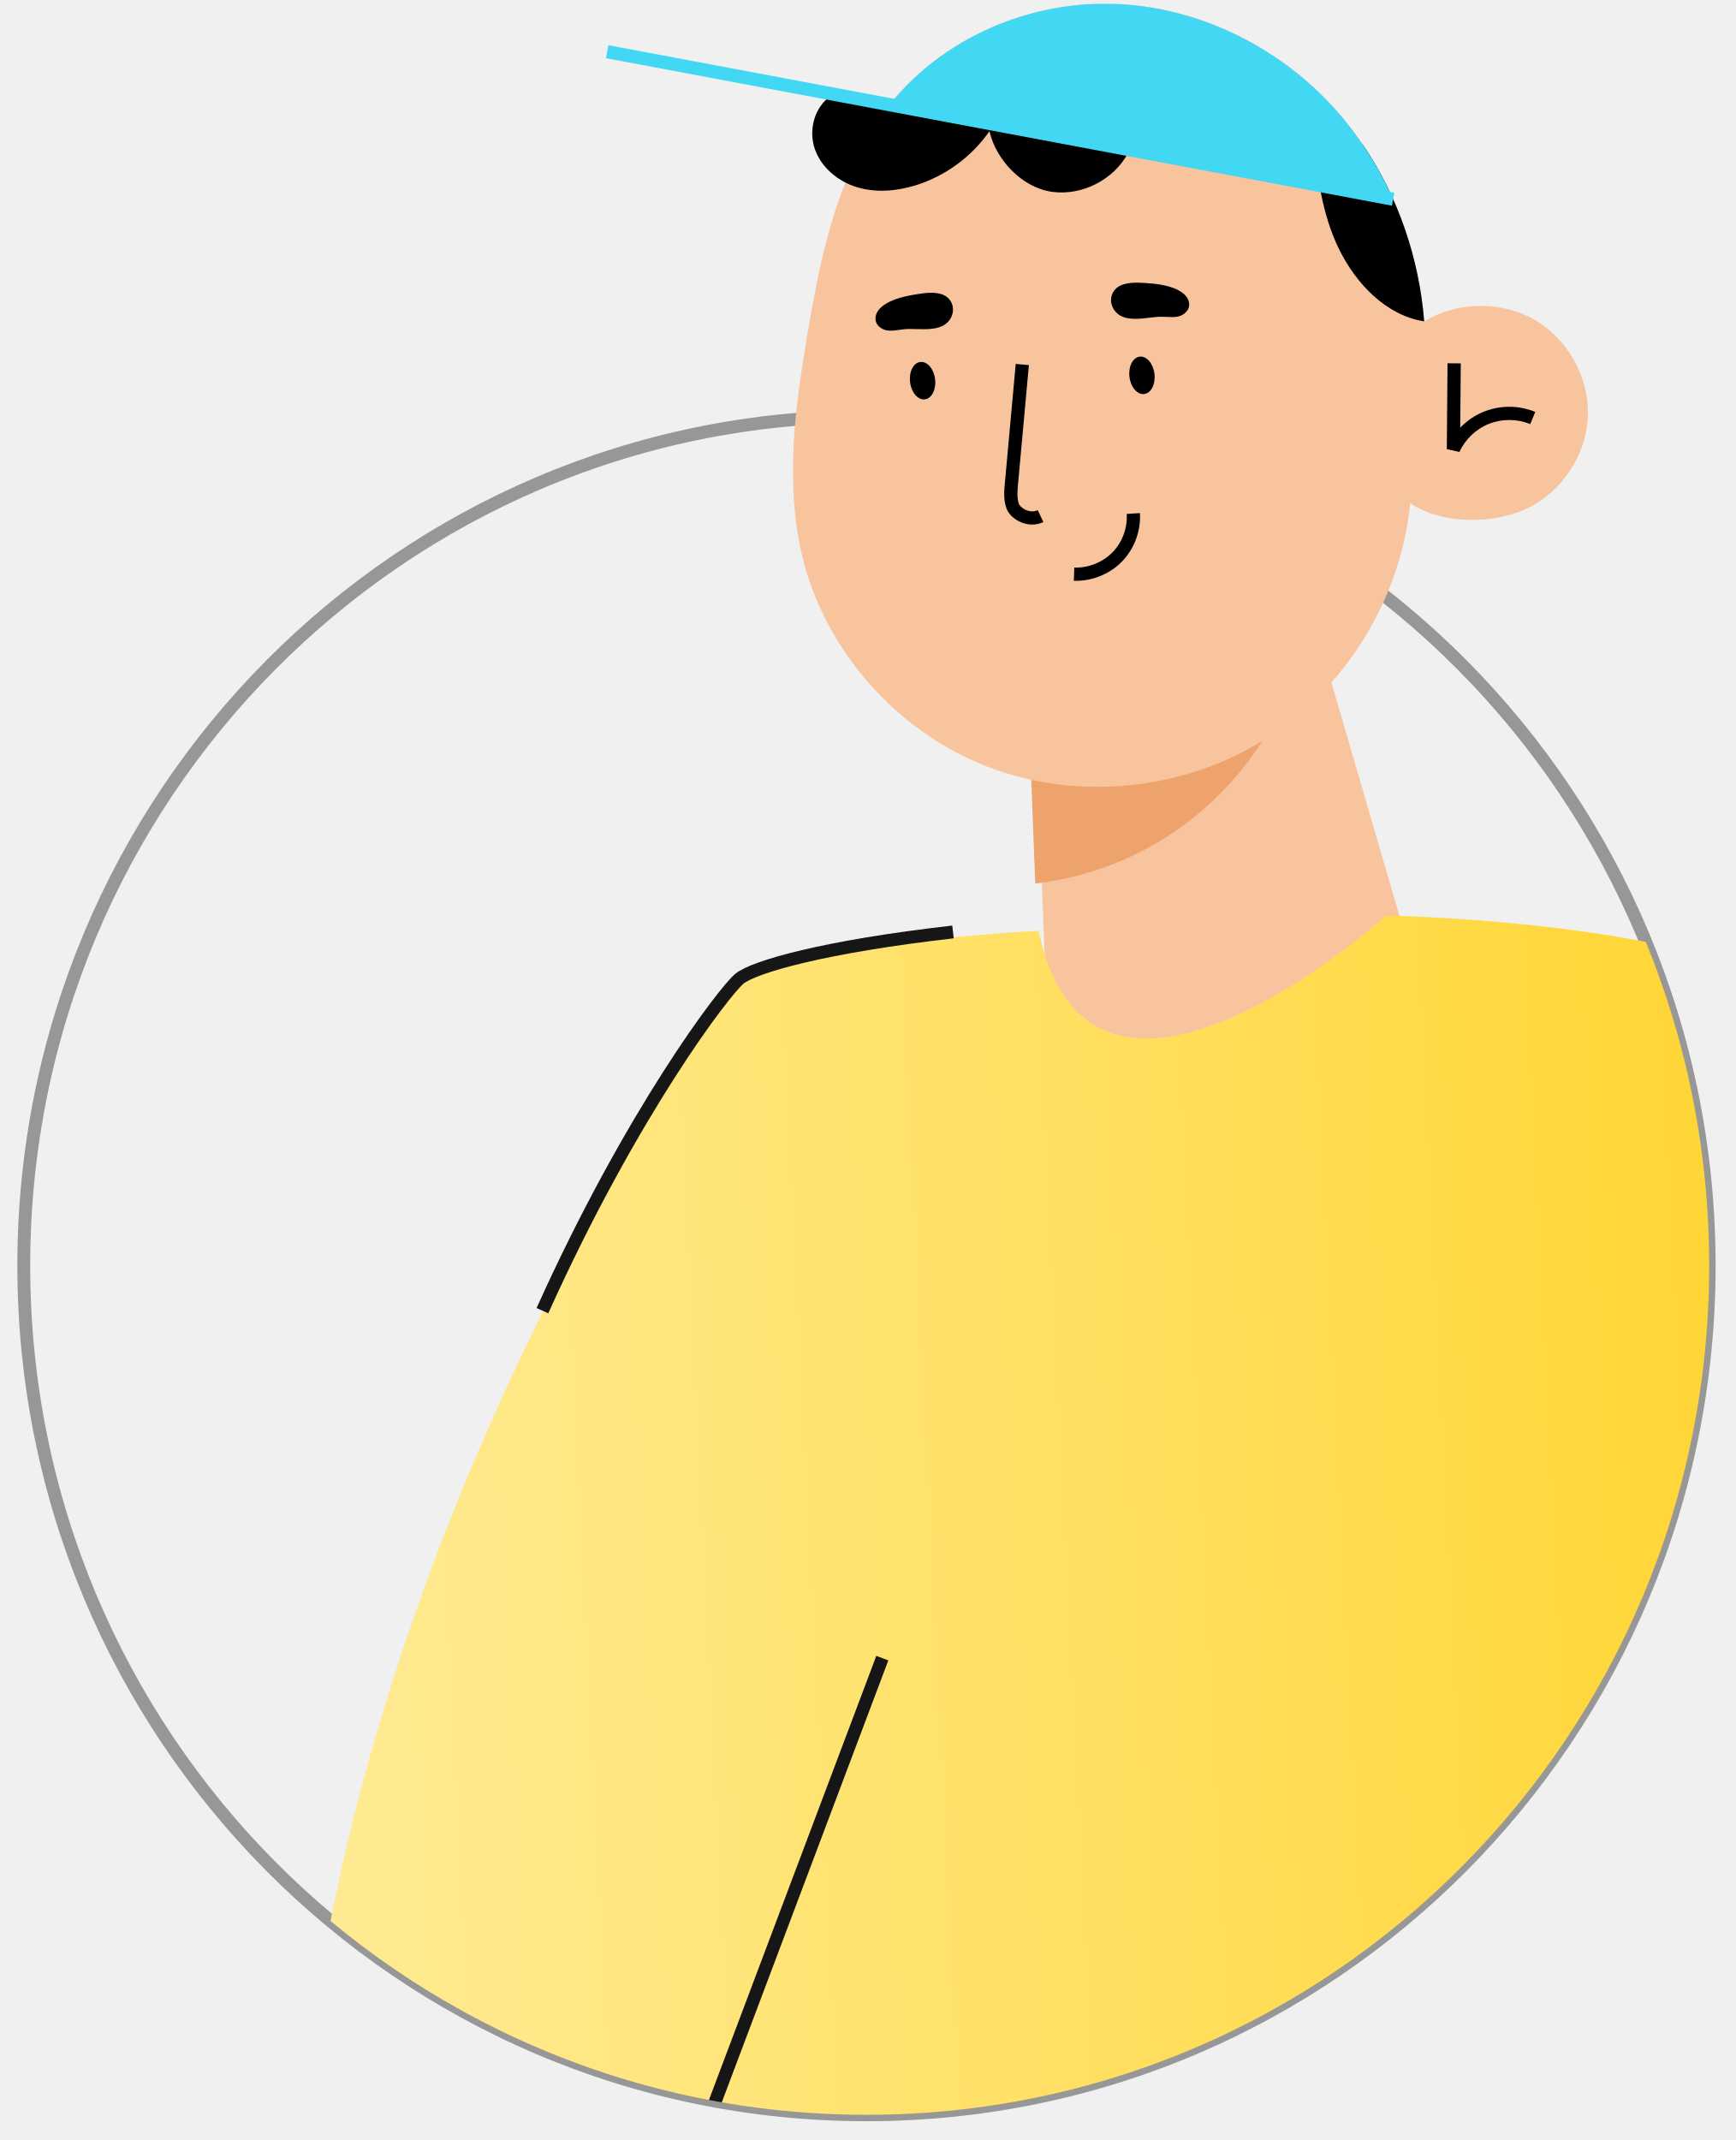
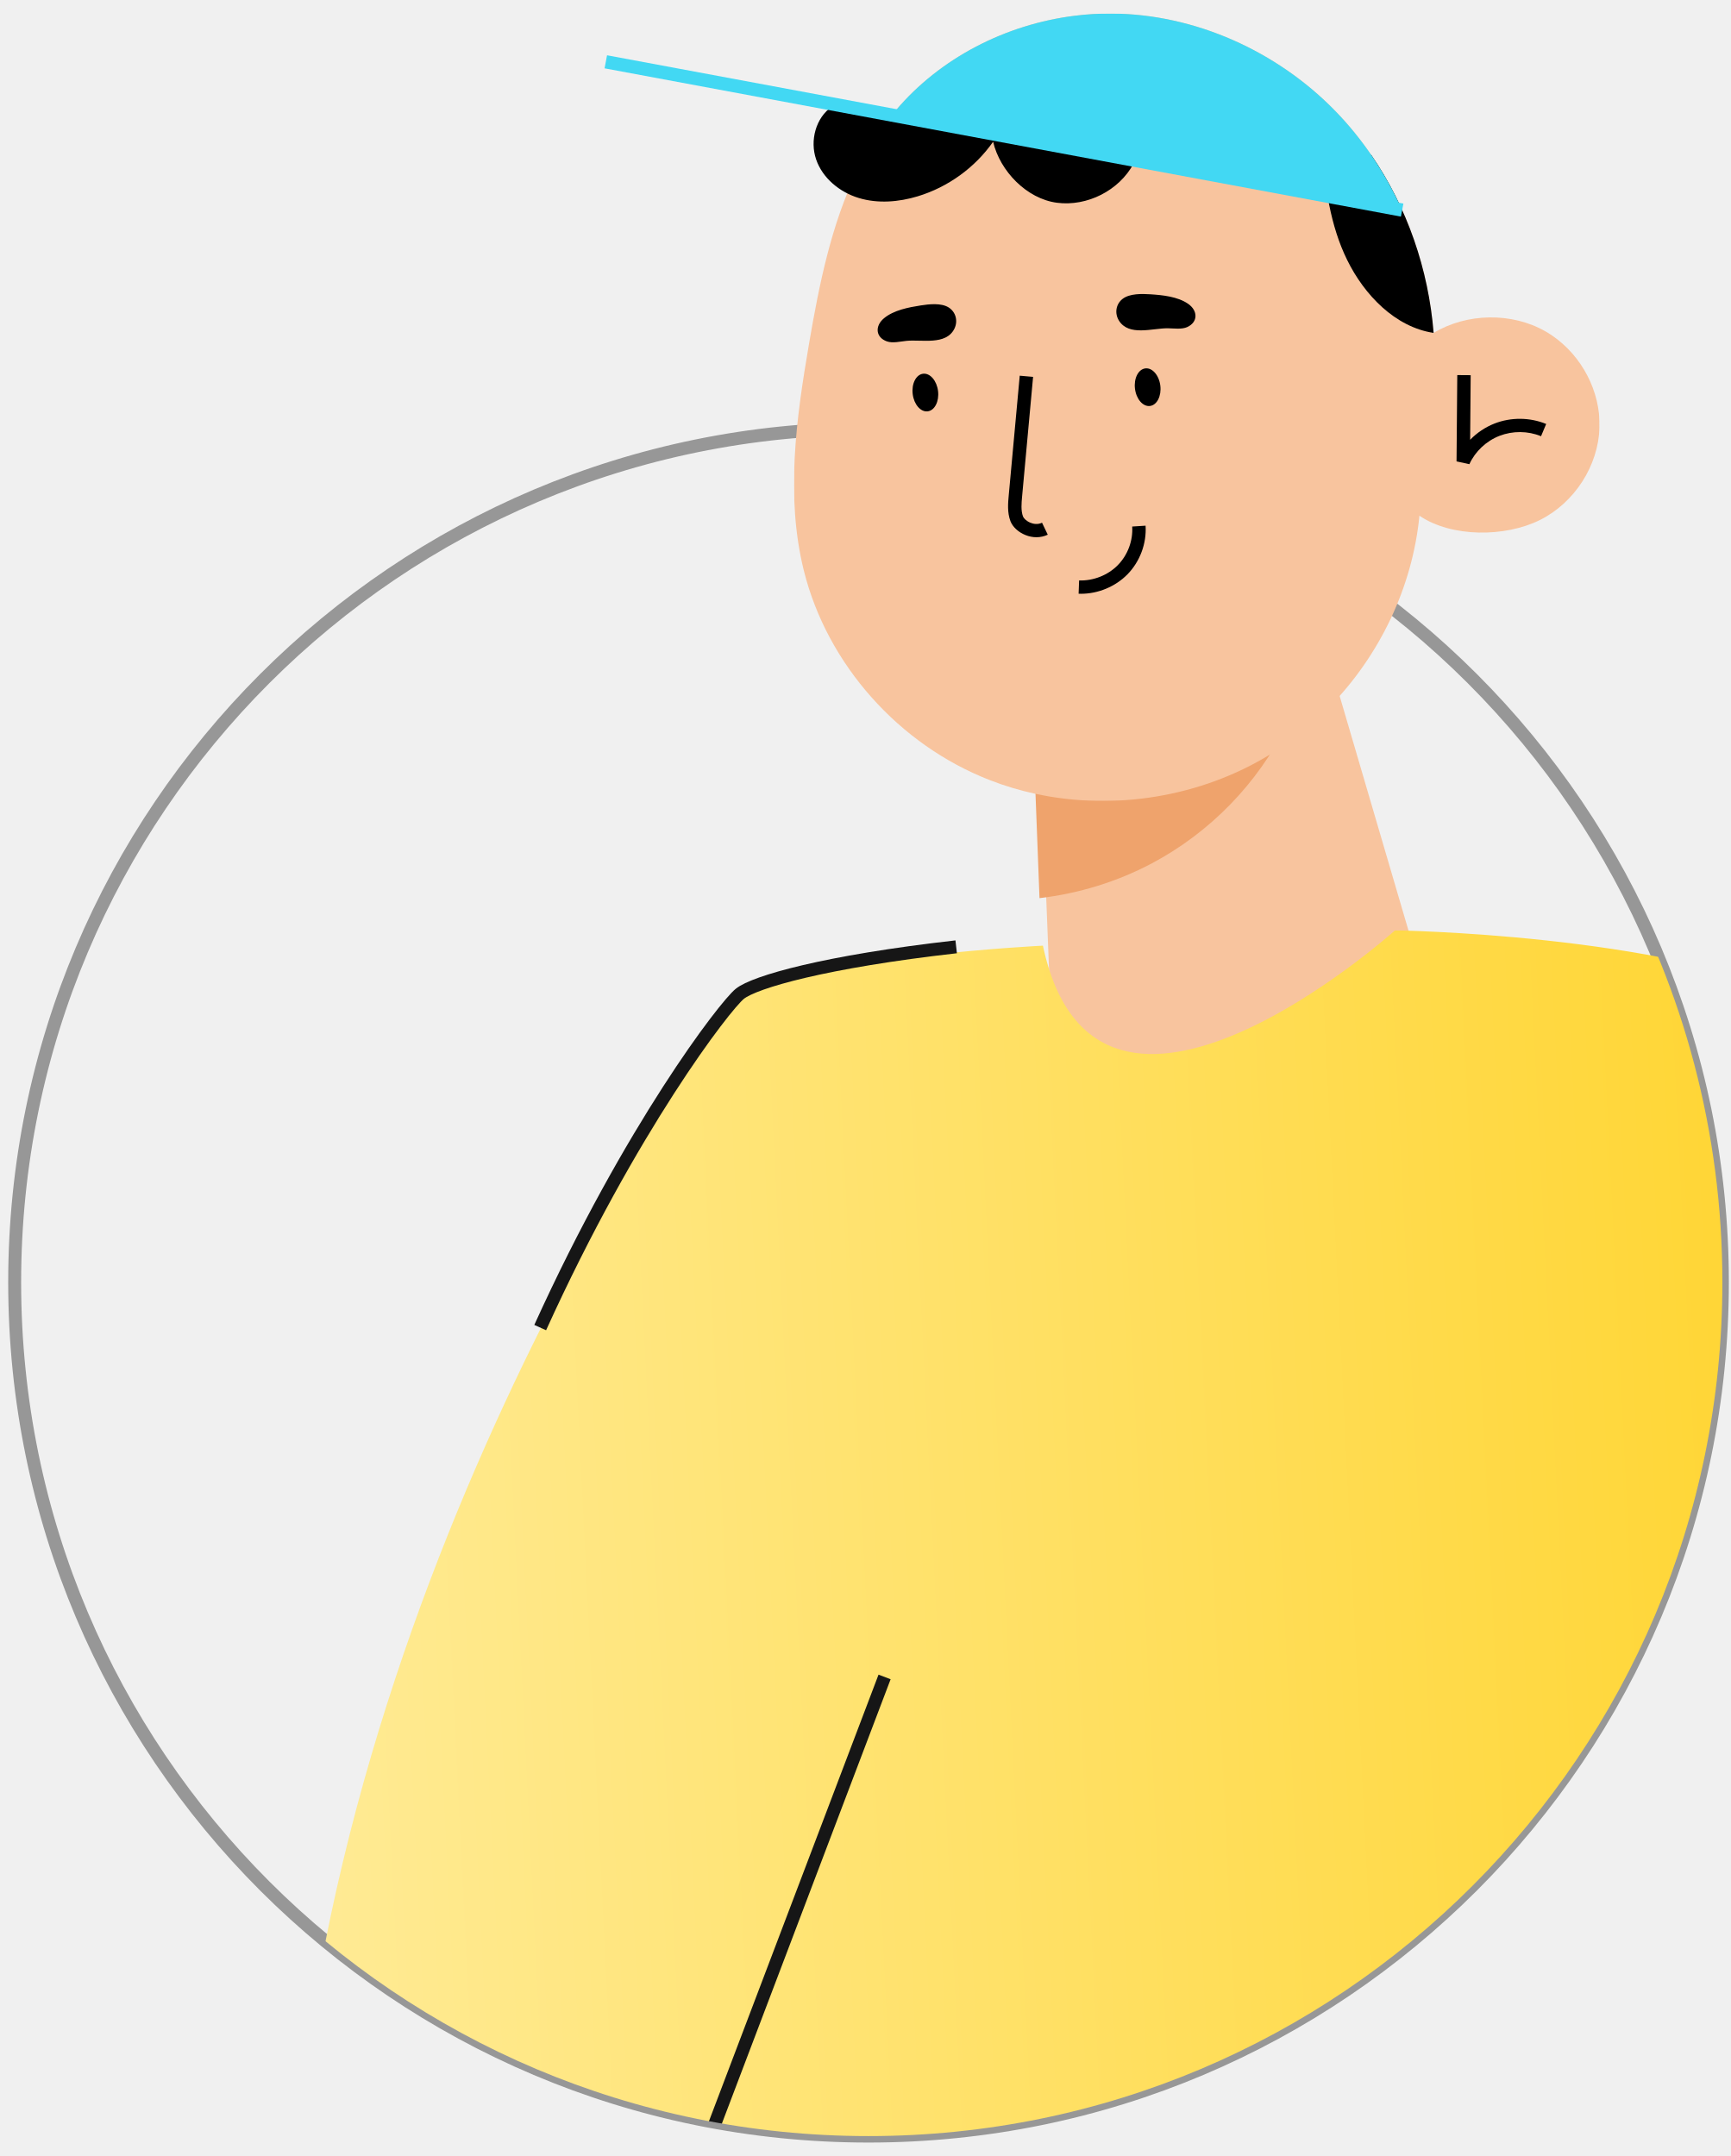
- <svg xmlns="http://www.w3.org/2000/svg" xmlns:xlink="http://www.w3.org/1999/xlink" width="73" height="90" viewBox="0 0 73 90">
+ <svg xmlns="http://www.w3.org/2000/svg" xmlns:xlink="http://www.w3.org/1999/xlink" width="118" height="147" viewBox="0 0 118 147">
  <defs>
-     <path id="prefix__a" d="M35.44 97.94c19.573 0 35.44-15.99 35.44-35.713 0-6.294-1.615-12.207-4.451-17.343-3.46-6.263 4.28-20.15-2.093-30.667C59.559 6.335 41.15.464 35.44.464 15.128 7.904 0 42.504 0 62.227 0 81.951 15.867 97.94 35.44 97.94z" />
-     <path id="prefix__c" d="M0.043 0.497L33.48 0.497 33.48 33.434 0.043 33.434z" />
-     <path id="prefix__e" d="M0 0.156L80.189 0.156 80.189 53.849 0 53.849z" />
-     <path id="prefix__h" d="M0.019 0.497L21.196 0.497 21.196 8.72 0.019 8.72z" />
-     <linearGradient id="prefix__f" x1="-7.896%" x2="116.963%" y1="60.931%" y2="56.968%">
+     <path id="prefix__a" d="M58.212 159.642c32.15 0 58.212-26.062 58.212-58.212 0-10.259-2.654-19.898-7.312-28.268-5.682-10.21 7.03-32.845-3.438-49.988C97.827 10.326 67.59.757 58.212.757 24.849 12.882 0 69.28 0 101.43c0 32.15 26.062 58.212 58.212 58.212z" />
+     <path id="prefix__c" d="M0.071 0.81L54.991 0.81 54.991 54.497 0.071 54.497z" />
+     <path id="prefix__e" d="M0 0.254L131.713 0.254 131.713 87.774 0 87.774z" />
+     <path id="prefix__h" d="M0.031 0.81L34.814 0.81 34.814 14.213 0.031 14.213z" />
+     <linearGradient id="prefix__f" x1="-7.896%" x2="116.963%" y1="60.765%" y2="56.862%">
      <stop offset="0%" stop-color="#FFED9F" />
      <stop offset="100%" stop-color="#FFCA00" />
    </linearGradient>
  </defs>
-   <g fill="none" fill-rule="evenodd" transform="translate(1 -9)">
-     <ellipse cx="35.44" cy="62.227" stroke="#979797" stroke-width=".54" rx="35.44" ry="35.713" />
-     <mask id="prefix__b" fill="#fff">
-       <use xlink:href="#prefix__a" />
-     </mask>
-     <g mask="url(#prefix__b)">
-       <g>
-         <path fill="#F8C49E" d="M31.438 48.699L48.328 46.715 42.287 25.973 30.608 27.345 30.704 29.856 31.006 37.585z" transform="translate(11.813 8.658)" />
-         <path fill="#EFA36C" d="M30.724 37.5c1.63-.192 3.224-.686 4.672-1.46 2.4-1.285 4.383-3.336 5.579-5.778-3.393-.118-6.775-.363-10.165-.482-.126-.004-.252-.008-.38-.007l.294 7.727z" transform="translate(11.813 8.658)" />
-         <g transform="translate(11.813 8.658) translate(20.49)">
-           <mask id="prefix__d" fill="#fff">
-             <use xlink:href="#prefix__c" />
-           </mask>
-           <path fill="#F8C49E" d="M33.478 17.807c-.05 1.606-1.035 3.152-2.476 3.876-1.44.724-3.673.734-5-.18-.289 2.981-1.645 5.842-3.732 7.994-.725.75-1.537 1.413-2.423 1.967-.018.012-.038.022-.055.033-2.866 1.768-6.437 2.355-9.724 1.64-.645-.14-1.277-.33-1.894-.572-3.773-1.476-6.752-4.841-7.721-8.762-.767-3.108-.318-6.37.219-9.523.419-2.459.923-4.983 1.997-7.21.032-.068.067-.138.1-.204.375-.754.822-1.47 1.352-2.136.05-.06.098-.122.15-.183C6.108 2.355 8.83.953 11.68.592c.511-.067 1.029-.098 1.546-.095 3.467.023 6.863 1.574 9.27 4.06.556.574 1.058 1.196 1.505 1.854 1.495 2.193 2.38 4.8 2.591 7.445 1.376-.837 3.25-.87 4.645-.063.094.054.185.111.272.171 1.238.85 2.013 2.344 1.97 3.843" mask="url(#prefix__d)" />
+   <g fill="none" fill-rule="evenodd" transform="translate(1 -14)">
+     <circle cx="58.212" cy="101.43" r="58.212" stroke="#979797" stroke-width=".882" />
+     <g>
+       <mask id="prefix__b" fill="#fff">
+         <use xlink:href="#prefix__a" />
+       </mask>
+       <g mask="url(#prefix__b)">
+         <g>
+           <path fill="#F8C49E" d="M51.638 79.38L79.38 76.146 69.458 42.336 50.274 44.573 50.433 48.666 50.929 61.264z" transform="translate(19.404 14.112)" />
+           <path fill="#EFA36C" d="M50.465 61.125c2.677-.314 5.296-1.118 7.674-2.38 3.943-2.094 7.2-5.438 9.164-9.417-5.573-.193-11.128-.592-16.697-.786-.206-.007-.414-.014-.625-.012l.484 12.595z" transform="translate(19.404 14.112)" />
+           <g transform="translate(19.404 14.112) translate(33.657)">
+             <mask id="prefix__d" fill="#fff">
+               <use xlink:href="#prefix__c" />
+             </mask>
+             <path fill="#F8C49E" d="M54.988 29.025c-.082 2.618-1.7 5.138-4.066 6.319-2.366 1.179-6.034 1.196-8.213-.295-.474 4.86-2.702 9.523-6.13 13.032-1.19 1.222-2.524 2.303-3.98 3.205-.03.02-.063.037-.09.054-4.707 2.882-10.573 3.838-15.972 2.673-1.059-.228-2.098-.536-3.11-.933C7.228 50.674 2.335 45.19.743 38.8c-1.26-5.067-.523-10.382.36-15.523.687-4.008 1.516-8.122 3.28-11.752.053-.111.11-.224.163-.333.617-1.23 1.352-2.397 2.221-3.48.082-.099.163-.2.247-.3 3.018-3.573 7.487-5.857 12.168-6.446.84-.109 1.69-.16 2.54-.155 5.694.038 11.273 2.566 15.227 6.619.911.934 1.737 1.948 2.471 3.022 2.456 3.573 3.91 7.822 4.256 12.135 2.26-1.365 5.338-1.42 7.63-.103.153.088.303.18.446.28 2.034 1.385 3.307 3.82 3.235 6.262" mask="url(#prefix__d)" />
+           </g>
+           <path fill="#000" d="M79.771 31.537l-.875-.191.05-5.884.914.007-.036 4.405c.465-.481 1.034-.863 1.664-1.11 1.12-.438 2.405-.426 3.519.031l-.35.835c-.895-.368-1.928-.376-2.834-.025-.903.353-1.652 1.058-2.052 1.932M50.253 36.517c-.248 0-.5-.049-.747-.149-.484-.193-.876-.558-1.023-.947-.224-.596-.164-1.237-.117-1.75l.751-8.167.91.08-.75 8.167c-.04.446-.088.952.064 1.356.047.124.241.317.512.425.189.077.482.14.784-.004l.391.817c-.244.115-.506.172-.775.172M53.287 40.372c-.053 0-.104-.001-.156-.003l.034-.904c.969.032 1.958-.354 2.636-1.043.679-.69 1.046-1.674.983-2.634l.912-.058c.079 1.21-.384 2.452-1.24 3.323-.82.833-1.993 1.32-3.17 1.32M56.973 26.39c.087.708.543 1.236 1.02 1.178.477-.056.795-.675.709-1.384-.087-.708-.543-1.236-1.022-1.178-.477.058-.794.677-.707 1.385M41.82 26.757c.086.707.543 1.235 1.02 1.177.477-.056.794-.677.708-1.384-.086-.708-.543-1.236-1.021-1.18-.478.058-.795.678-.707 1.387M59.201 22.27c.412.004.959.09 1.336-.082.742-.34.738-1.12.05-1.592-.708-.488-1.74-.59-2.57-.643-.566-.036-1.407-.06-1.887.313-.461.356-.558.986-.248 1.484.678 1.082 2.28.512 3.32.52M41.401 23.128c-.408.04-.945.176-1.339.037-.77-.272-.837-1.048-.197-1.58.661-.55 1.68-.744 2.502-.872.56-.087 1.393-.186 1.908.14.492.316.645.934.382 1.457-.574 1.139-2.223.715-3.256.818" transform="translate(19.404 14.112)" />
+           <g transform="translate(19.404 14.112) translate(0 63.069)">
+             <mask id="prefix__g" fill="#fff">
+               <use xlink:href="#prefix__e" />
+             </mask>
+             <path fill="url(#prefix__f)" d="M131.713 81.6S112.459 9.46 102.646 4.982C92.833.503 74.702.254 74.702.254S54.366 18.508 50.697 1.296c0 0-14.733.701-20.772 3.437 0 0-25.535 34.232-29.925 76.186 17.293 2.02 30.282 3.053 38.968 3.098 20.583.106 51.499-.7 92.745-2.417z" mask="url(#prefix__g)" />
+             <path stroke="#161616" stroke-width=".882" d="M28.224 81.91L39.902 51.156" mask="url(#prefix__g)" />
+             <path stroke="#161616" stroke-width=".882" d="M44.784 1.375C35.84 2.385 31.047 3.77 30.037 4.576c-1.01.808-7.424 9.126-13.613 22.76" mask="url(#prefix__g)" />
+           </g>
+           <path fill="#000" d="M77.333 22.586c-2.631-.398-4.725-2.595-5.89-4.965-1.168-2.367-1.509-5.039-1.756-7.662.7.567 1.75.527 2.655.521.245-.001.493-.014.737-.029 2.456 3.573 3.91 7.822 4.254 12.135M36.328 7.145c-1.124.764-1.53 2.332-1.093 3.61.437 1.277 1.602 2.236 2.905 2.631 1.303.396 2.726.28 4.03-.116 2.064-.628 3.904-1.96 5.132-3.718.468 2.003 2.29 3.89 4.352 4.16 2.06.269 4.234-.837 5.213-2.65" transform="translate(19.404 14.112)" />
+           <g transform="translate(19.404 14.112) translate(40.375)">
+             <mask id="prefix__i" fill="#fff">
+               <use xlink:href="#prefix__h" />
+             </mask>
+             <path fill="#42D8F3" d="M34.814 14.213L.031 7.736C.036 7.73.04 7.72.05 7.71c.082-.097.162-.198.247-.3C3.316 3.838 7.783 1.556 12.467.965c.84-.108 1.688-.159 2.537-.154 5.695.039 11.273 2.566 15.227 6.62 1.923 1.97 3.458 4.283 4.583 6.783" mask="url(#prefix__i)" />
+           </g>
+           <path fill="#42D8F3" d="M75.105 14.657L20.812 4.547 20.982 3.657 75.273 13.769z" transform="translate(19.404 14.112)" />
        </g>
-         <path fill="#000" d="M48.566 19.348l-.533-.118.03-3.61.557.005-.022 2.703c.283-.296.63-.53 1.013-.68.682-.27 1.465-.263 2.142.018l-.212.512c-.546-.226-1.175-.23-1.726-.015-.55.216-1.006.649-1.25 1.185M30.595 22.403c-.151 0-.305-.03-.455-.091-.295-.119-.534-.343-.623-.581-.136-.366-.1-.76-.07-1.074l.456-5.01.554.05-.457 5.01c-.024.273-.053.583.04.831.028.076.146.194.311.26.115.048.293.086.478-.002l.238.502c-.15.07-.309.105-.472.105M32.442 24.768c-.032 0-.064 0-.095-.002l.02-.554c.59.02 1.193-.218 1.605-.64.414-.424.637-1.027.599-1.616l.555-.036c.048.742-.233 1.504-.755 2.039-.499.511-1.213.81-1.93.81M34.686 16.19c.053.435.33.759.621.723.29-.035.484-.414.431-.85-.052-.433-.33-.757-.621-.722-.29.036-.484.416-.43.85M25.46 16.415c.053.434.331.758.621.722.29-.034.484-.415.432-.849-.053-.434-.33-.758-.622-.723-.29.035-.484.415-.43.85M36.043 13.663c.25.002.583.055.813-.05.452-.209.45-.688.03-.978-.43-.299-1.059-.36-1.565-.394-.344-.022-.856-.037-1.148.192-.281.218-.34.605-.15.91.412.664 1.387.315 2.02.32M25.206 14.189c-.249.025-.576.108-.816.023-.468-.167-.51-.644-.12-.97.403-.337 1.023-.456 1.524-.534.34-.054.848-.115 1.161.086.3.193.393.572.233.893-.35.699-1.353.439-1.982.502" transform="translate(11.813 8.658)" />
-         <g transform="translate(11.813 8.658) translate(0 38.692)">
-           <mask id="prefix__g" fill="#fff">
-             <use xlink:href="#prefix__e" />
-           </mask>
-           <path fill="url(#prefix__f)" d="M80.189 50.061S68.467 5.803 62.493 3.056C56.518.31 45.48.156 45.48.156S33.099 11.355 30.865.795c0 0-8.97.43-12.646 2.109 0 0-15.546 21-18.22 46.74 10.529 1.239 18.437 1.873 23.725 1.9 12.532.065 31.353-.429 56.465-1.483z" mask="url(#prefix__g)" />
-           <path stroke="#161616" stroke-width=".54" d="M17.183 50.252L24.293 31.384" mask="url(#prefix__g)" />
-           <path stroke="#161616" stroke-width=".54" d="M27.265.844c-5.445.62-8.363 1.468-8.978 1.964-.615.495-4.52 5.598-8.288 13.963" mask="url(#prefix__g)" />
-         </g>
-         <path fill="#000" d="M47.082 13.856c-1.602-.244-2.877-1.592-3.586-3.046-.711-1.452-.919-3.09-1.07-4.7.426.348 1.066.323 1.617.32.15-.001.3-.01.449-.018 1.495 2.192 2.38 4.799 2.59 7.444M22.117 4.383c-.684.47-.932 1.431-.666 2.215.267.784.976 1.372 1.769 1.614.794.243 1.66.172 2.453-.07 1.258-.386 2.377-1.203 3.125-2.282.285 1.229 1.394 2.387 2.65 2.552 1.254.165 2.578-.513 3.174-1.625" transform="translate(11.813 8.658)" />
-         <g transform="translate(11.813 8.658) translate(24.581)">
-           <mask id="prefix__i" fill="#fff">
-             <use xlink:href="#prefix__h" />
-           </mask>
-           <path fill="#42D8F3" d="M21.196 8.72L.019 4.746.03 4.73l.15-.183C2.02 2.354 4.74.954 7.59.592 8.1.525 8.618.494 9.134.497c3.468.024 6.864 1.574 9.271 4.061 1.17 1.209 2.105 2.628 2.79 4.162" mask="url(#prefix__i)" />
-         </g>
-         <path fill="#42D8F3" d="M45.725 8.992L12.671 2.789 12.774 2.243 45.828 8.447z" transform="translate(11.813 8.658)" />
      </g>
    </g>
  </g>
</svg>
